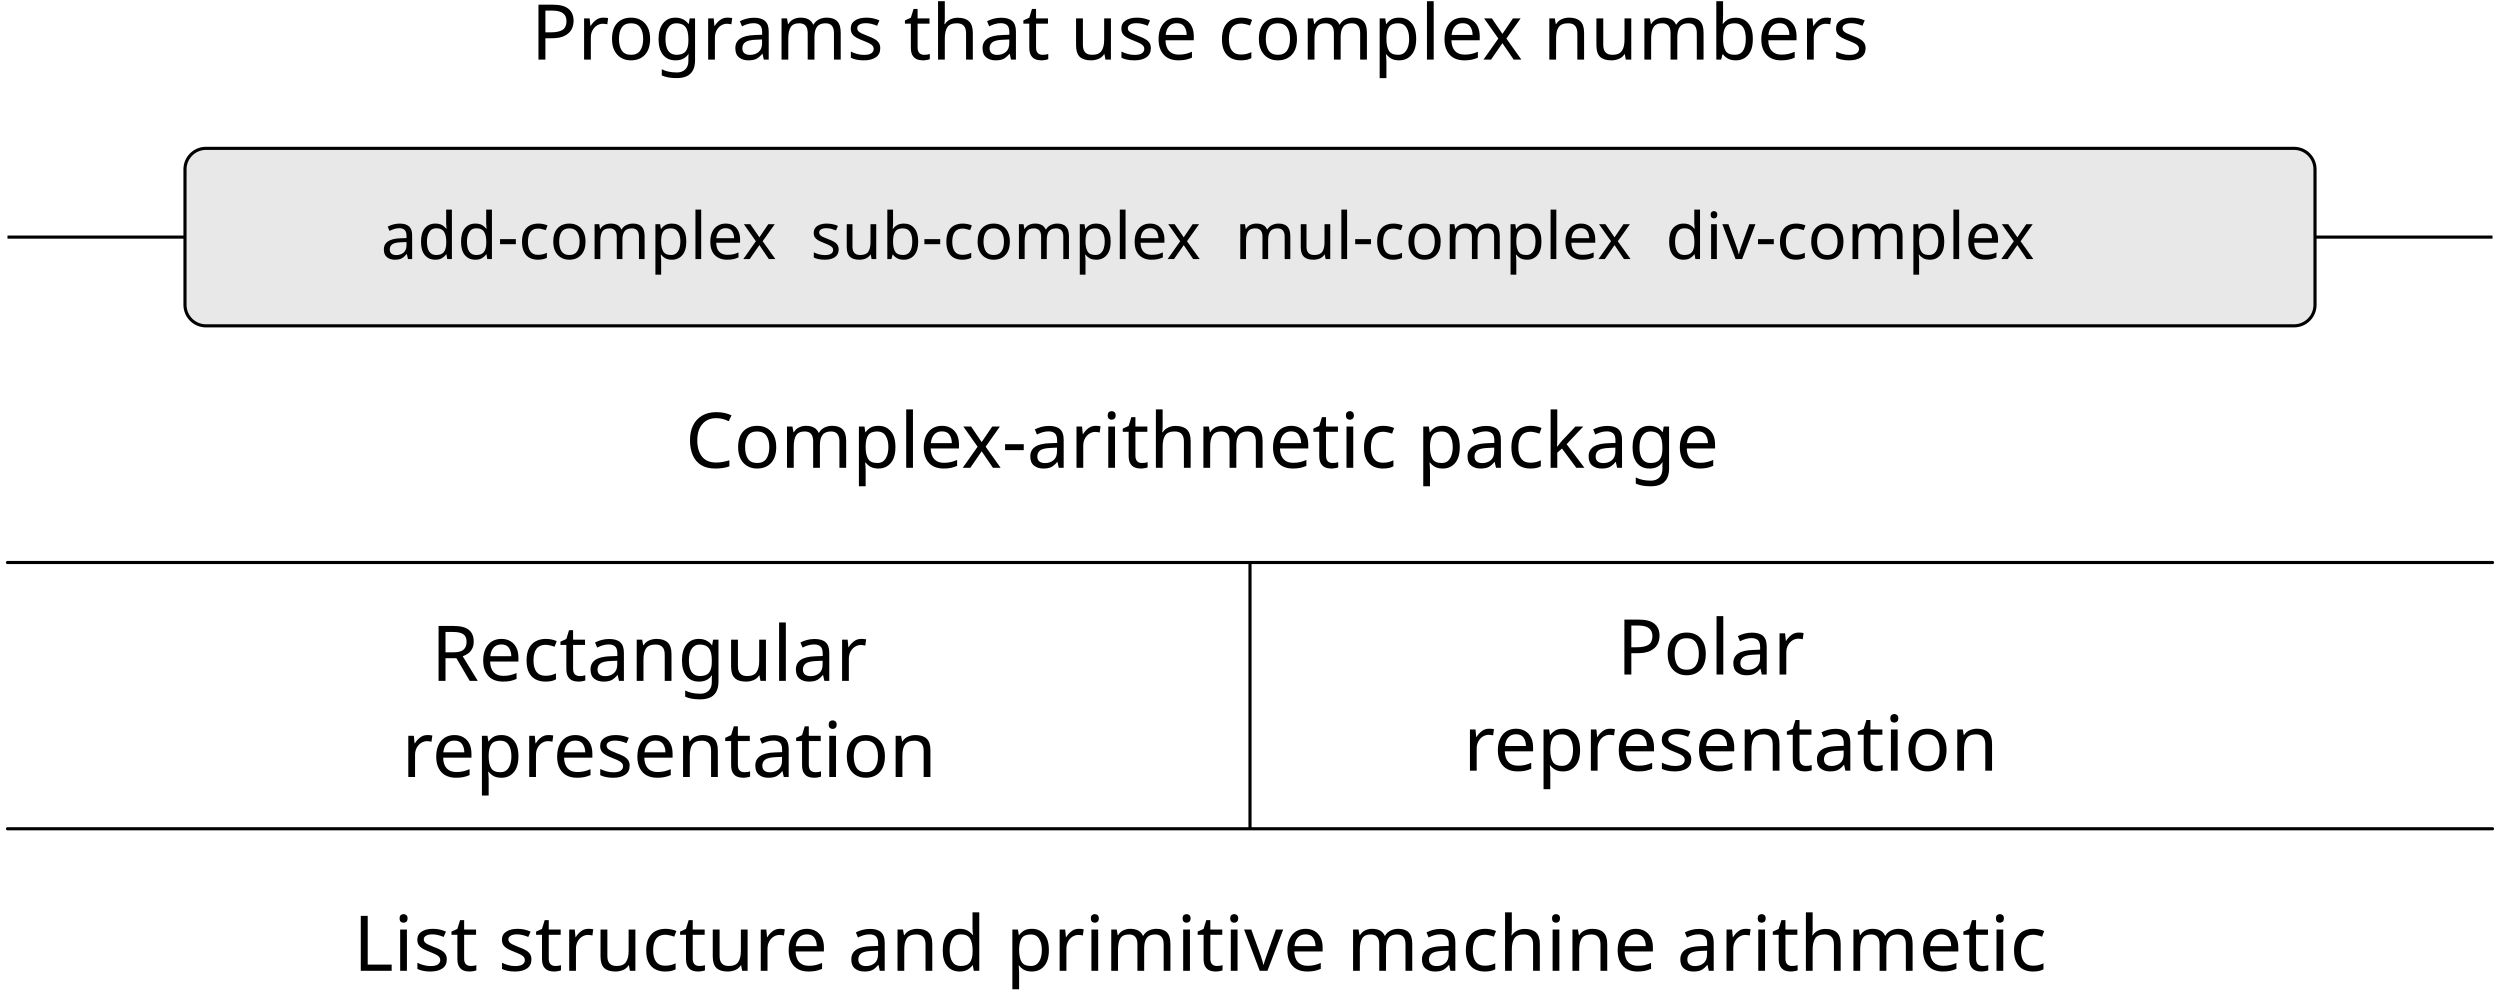
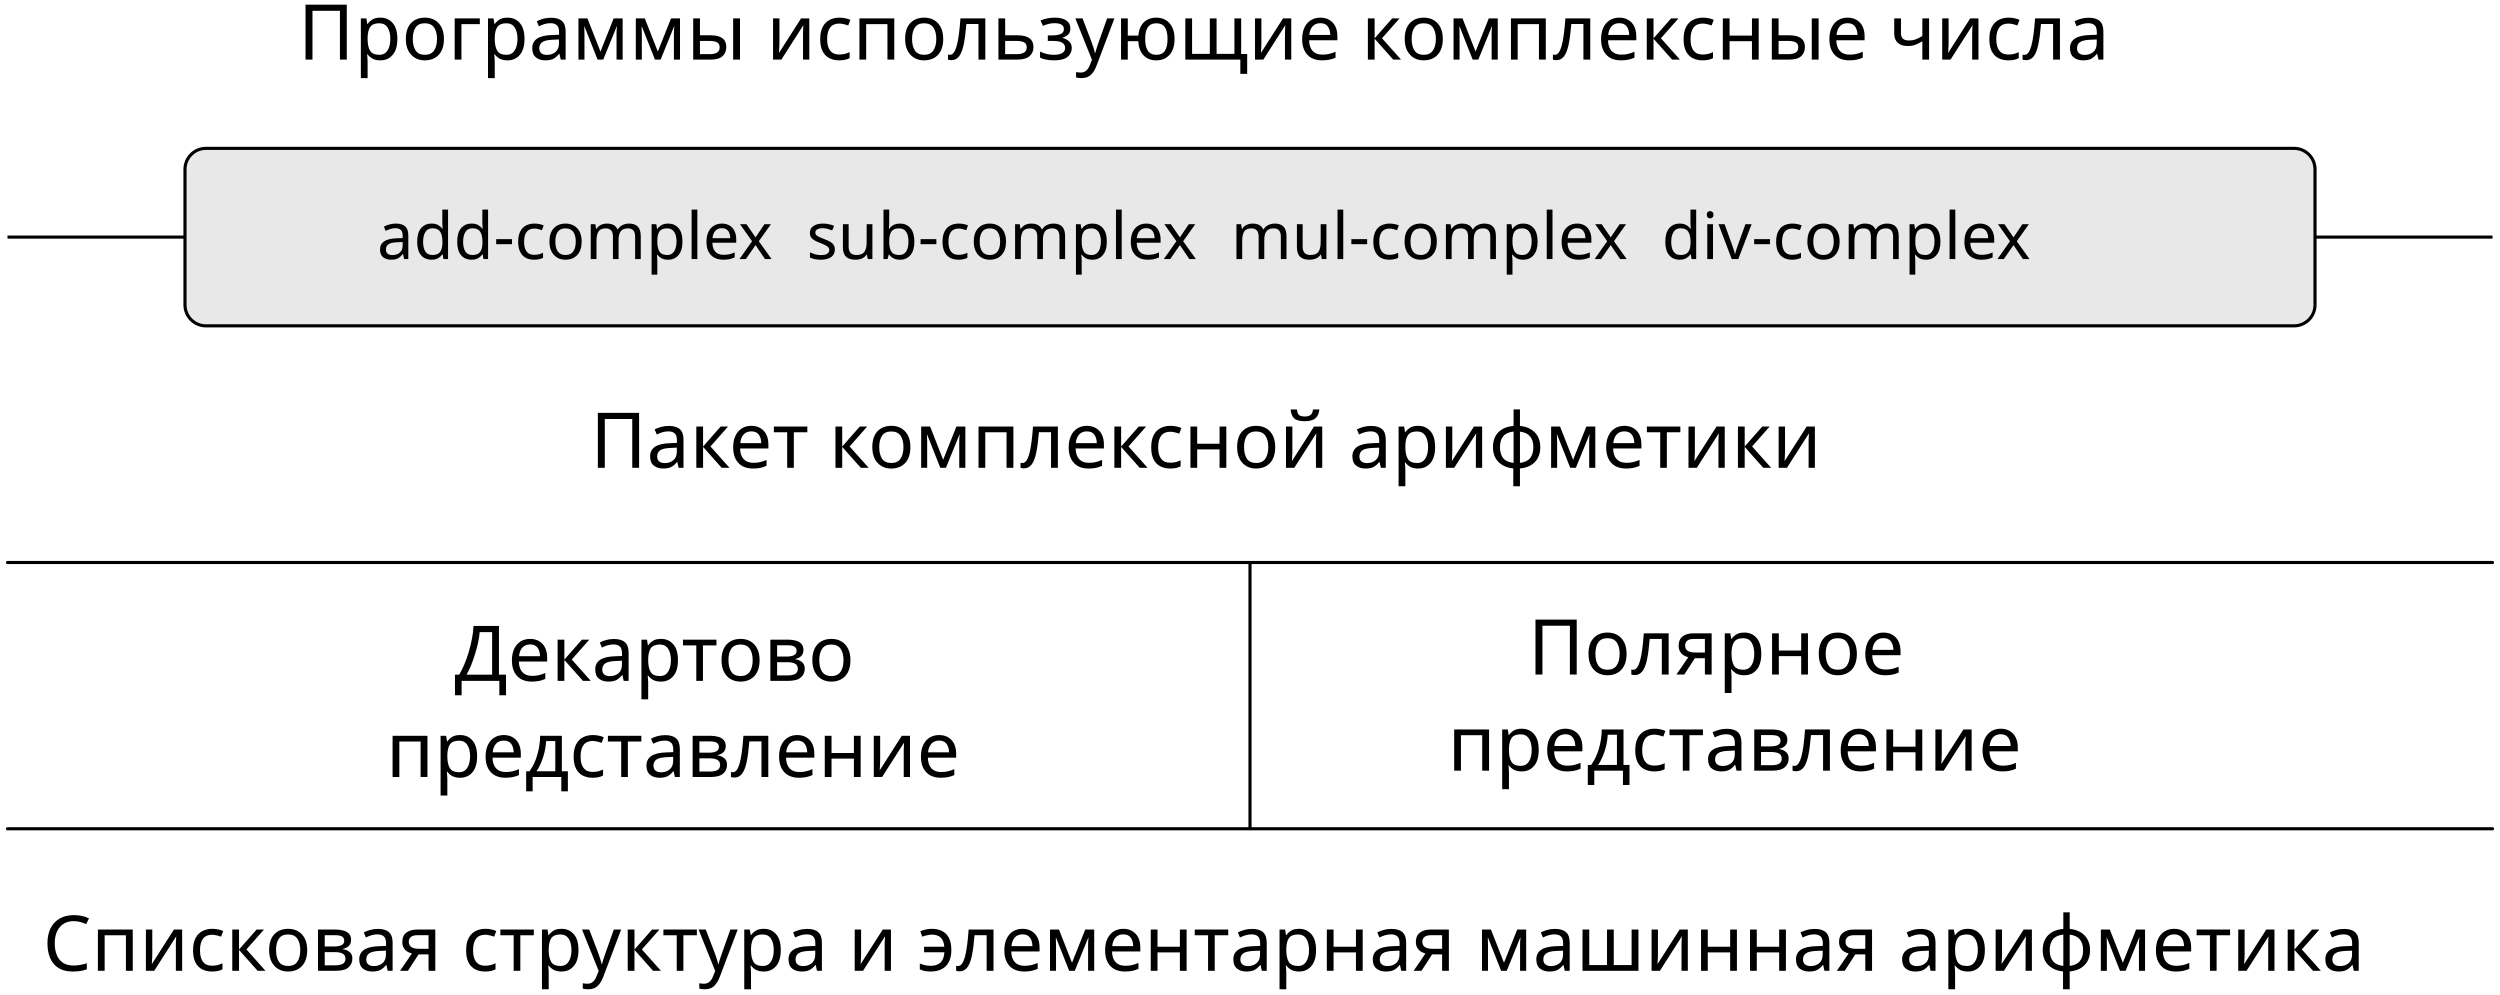
<svg xmlns="http://www.w3.org/2000/svg" width="422.531" height="168.129" id="svg2" version="1.1" style="display:inline">
  <defs id="defs4" />
  <g id="layer2" style="display:inline" transform="translate(-98.73425,-97.28818)">
    <rect style="fill:#e8e8e8;fill-opacity:1;stroke:#000000;stroke-width:0.531;stroke-linecap:round;stroke-linejoin:round;stroke-miterlimit:4;stroke-opacity:1;stroke-dasharray:none;stroke-dashoffset:0" id="rect3796" width="360" height="30" x="130" y="122.362" rx="3.543" ry="3.543" />
    <path style="fill:none;stroke:#000000;stroke-width:0.531;stroke-linecap:butt;stroke-linejoin:round;stroke-miterlimit:4;stroke-opacity:1;stroke-dasharray:none" d="m 130,137.362 -30,0" id="path3799" />
    <path style="fill:none;stroke:#000000;stroke-width:0.531;stroke-linecap:round;stroke-linejoin:round;stroke-miterlimit:4;stroke-opacity:1;stroke-dasharray:none" d="m 100,192.362 420,0" id="path3819" />
    <path style="fill:none;stroke:#000000;stroke-width:0.531;stroke-linecap:round;stroke-linejoin:round;stroke-miterlimit:4;stroke-opacity:1;stroke-dasharray:none" d="m 100,237.362 420,0" id="path3819-0" />
    <path style="fill:none;stroke:#000000;stroke-width:0.531;stroke-linecap:butt;stroke-linejoin:round;stroke-miterlimit:4;stroke-opacity:1;stroke-dasharray:none" d="m 310,192.362 0,45" id="path3839" />
    <path style="fill:none;stroke:#000000;stroke-width:0.531;stroke-linecap:butt;stroke-linejoin:round;stroke-miterlimit:4;stroke-opacity:1;stroke-dasharray:none;display:inline" d="m 520,137.362 -30,0" id="path3799-2" />
  </g>
  <g id="layer3" style="display:inline" transform="translate(-98.73425,-97.28818)">
-     <text xml:space="preserve" style="font-size:11px;font-style:normal;font-variant:normal;font-weight:normal;font-stretch:normal;text-align:center;line-height:125%;letter-spacing:0px;word-spacing:0px;text-anchor:middle;fill:#000000;fill-opacity:1;stroke:none;font-family:Inconsolata LGC;-inkscape-font-specification:Sans" x="310" y="141.076" id="text3000">
-       <tspan id="tspan3002" x="310" y="141.076">add-complex  sub-complex  mul-complex  div-complex</tspan>
+     <text xml:space="preserve" style="font-style:normal;font-variant:normal;font-weight:normal;font-stretch:normal;line-height:0%;font-family:'Inconsolata LGC';-inkscape-font-specification:Sans;text-align:center;letter-spacing:0px;word-spacing:0px;text-anchor:middle;fill:#000000;fill-opacity:1;stroke:none" x="310" y="141.076" id="text3000">
+       <tspan id="tspan3002" x="310" y="141.076" style="font-size:11px;line-height:1.25">add-complex  sub-complex  mul-complex  div-complex</tspan>
    </text>
-     <text xml:space="preserve" style="font-size:13px;font-style:normal;font-variant:normal;font-weight:normal;font-stretch:normal;text-align:center;line-height:125%;letter-spacing:0px;word-spacing:0px;text-anchor:middle;fill:#000000;fill-opacity:1;stroke:none;font-family:Linux Biolinum O;-inkscape-font-specification:Linux Biolinum O" x="310" y="107.362" id="text3004">
-       <tspan id="tspan3006" x="310" y="107.362">Programs that use complex numbers</tspan>
+     <text xml:space="preserve" style="font-style:normal;font-variant:normal;font-weight:normal;font-stretch:normal;line-height:0%;font-family:'Linux Biolinum O';-inkscape-font-specification:'Linux Biolinum O';text-align:center;letter-spacing:0px;word-spacing:0px;text-anchor:middle;fill:#000000;fill-opacity:1;stroke:none" x="310" y="107.362" id="text3004">
+       <tspan id="tspan3006" x="310" y="107.362" style="font-size:13px;line-height:1.25">Программы использующие комплексные числа</tspan>
    </text>
-     <text xml:space="preserve" style="font-size:13px;font-style:normal;font-variant:normal;font-weight:normal;font-stretch:normal;text-align:center;line-height:125%;letter-spacing:0px;word-spacing:0px;text-anchor:middle;fill:#000000;fill-opacity:1;stroke:none;font-family:Linux Biolinum O;-inkscape-font-specification:Linux Biolinum O" x="310.357" y="176.352" id="text3008">
-       <tspan id="tspan3010" x="310.357" y="176.352">Complex-arithmetic package</tspan>
+     <text xml:space="preserve" style="font-style:normal;font-variant:normal;font-weight:normal;font-stretch:normal;line-height:0%;font-family:'Linux Biolinum O';-inkscape-font-specification:'Linux Biolinum O';text-align:center;letter-spacing:0px;word-spacing:0px;text-anchor:middle;fill:#000000;fill-opacity:1;stroke:none" x="310.357" y="176.352" id="text3008">
+       <tspan id="tspan3010" x="310.357" y="176.352" style="font-size:13px;line-height:1.25">Пакет комплексной арифметики</tspan>
    </text>
-     <text xml:space="preserve" style="font-size:13px;font-style:normal;font-variant:normal;font-weight:normal;font-stretch:normal;text-align:center;line-height:125%;letter-spacing:0px;word-spacing:0px;text-anchor:middle;fill:#000000;fill-opacity:1;stroke:none;font-family:Linux Biolinum O;-inkscape-font-specification:Linux Biolinum O" x="220.286" y="212.362" id="text3012">
-       <tspan id="tspan3014" x="220.286" y="212.362">Rectangular</tspan>
-       <tspan x="220.286" y="228.612" id="tspan3016">representation</tspan>
+     <text xml:space="preserve" style="font-style:normal;font-variant:normal;font-weight:normal;font-stretch:normal;line-height:0%;font-family:'Linux Biolinum O';-inkscape-font-specification:'Linux Biolinum O';text-align:center;letter-spacing:0px;word-spacing:0px;text-anchor:middle;fill:#000000;fill-opacity:1;stroke:none" x="220.286" y="212.362" id="text3012">
+       <tspan x="220.286" y="212.362" id="tspan3016" style="font-size:13px;line-height:1.25">Декартово</tspan>
+       <tspan x="220.286" y="228.612" style="font-size:13px;line-height:1.25" id="tspan328">представление</tspan>
    </text>
-     <text xml:space="preserve" style="font-size:13px;font-style:normal;font-variant:normal;font-weight:normal;font-stretch:normal;text-align:center;line-height:125%;letter-spacing:0px;word-spacing:0px;text-anchor:middle;fill:#000000;fill-opacity:1;stroke:none;font-family:Linux Biolinum O;-inkscape-font-specification:Linux Biolinum O" x="399.714" y="211.291" id="text3018">
-       <tspan id="tspan3020" x="399.714" y="211.291">Polar</tspan>
-       <tspan x="399.714" y="227.541" id="tspan3022">representation</tspan>
+     <text xml:space="preserve" style="font-style:normal;font-variant:normal;font-weight:normal;font-stretch:normal;line-height:0%;font-family:'Linux Biolinum O';-inkscape-font-specification:'Linux Biolinum O';text-align:center;letter-spacing:0px;word-spacing:0px;text-anchor:middle;fill:#000000;fill-opacity:1;stroke:none" x="399.714" y="211.291" id="text3018">
+       <tspan x="399.714" y="211.291" id="tspan3022" style="font-size:13px;line-height:1.25">Полярное</tspan>
+       <tspan x="399.714" y="227.541" style="font-size:13px;line-height:1.25" id="tspan332">представление</tspan>
    </text>
-     <text xml:space="preserve" style="font-size:13px;font-style:normal;font-variant:normal;font-weight:normal;font-stretch:normal;text-align:center;line-height:125%;letter-spacing:0px;word-spacing:0px;text-anchor:middle;fill:#000000;fill-opacity:1;stroke:none;font-family:Linux Biolinum O;-inkscape-font-specification:Linux Biolinum O" x="310" y="261.362" id="text3024">
-       <tspan id="tspan3026" x="310" y="261.362">List structure and primitive machine arithmetic</tspan>
+     <text xml:space="preserve" style="font-style:normal;font-variant:normal;font-weight:normal;font-stretch:normal;line-height:0%;font-family:'Linux Biolinum O';-inkscape-font-specification:'Linux Biolinum O';text-align:center;letter-spacing:0px;word-spacing:0px;text-anchor:middle;fill:#000000;fill-opacity:1;stroke:none" x="310" y="261.362" id="text3024">
+       <tspan id="tspan3026" x="310" y="261.362" style="font-size:13px;line-height:1.25">Списковая структура и элементарная машинная арифметика</tspan>
    </text>
  </g>
</svg>
